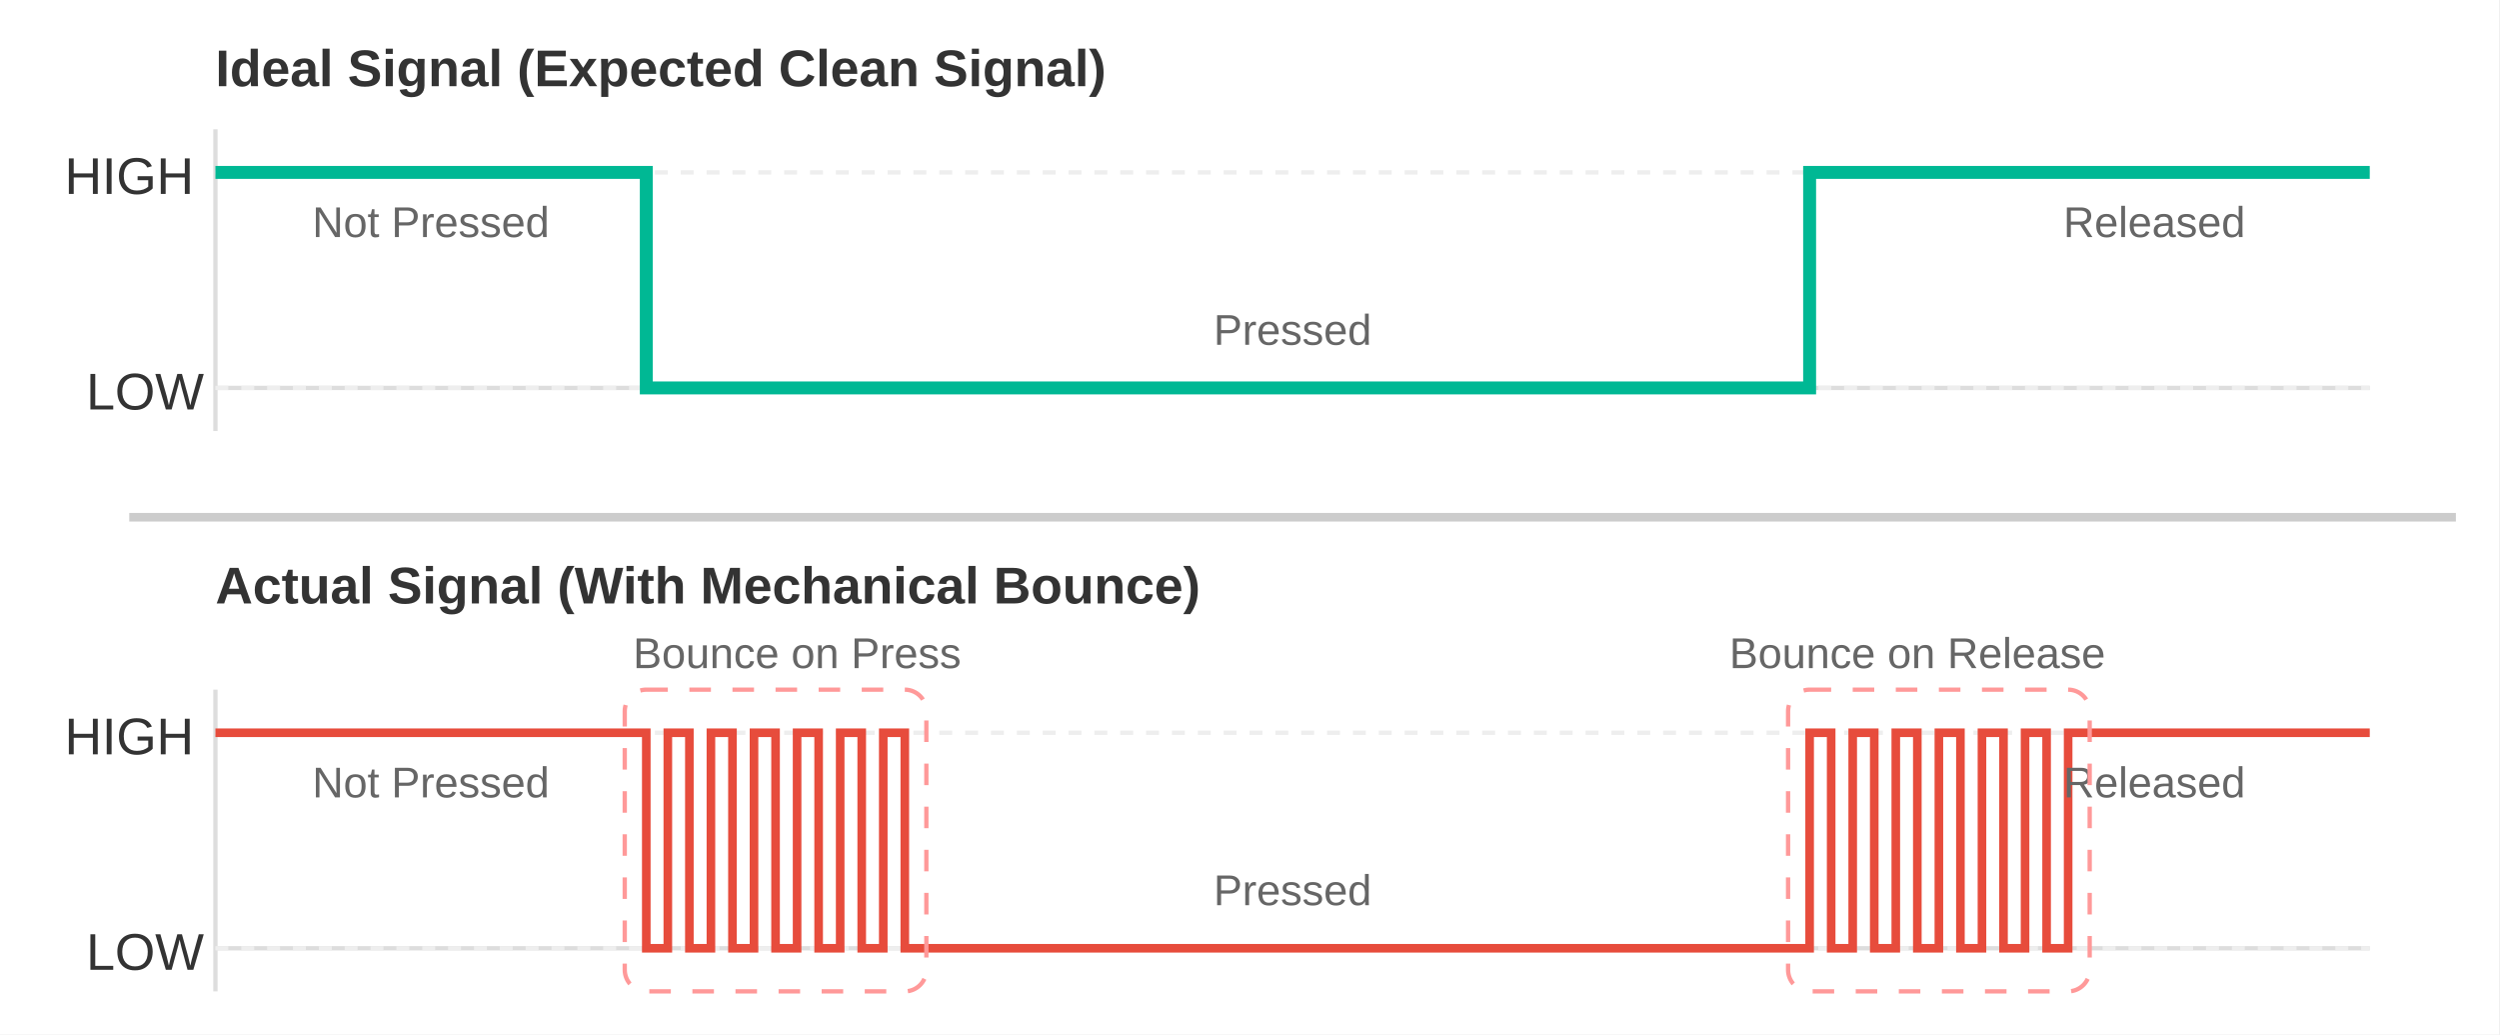
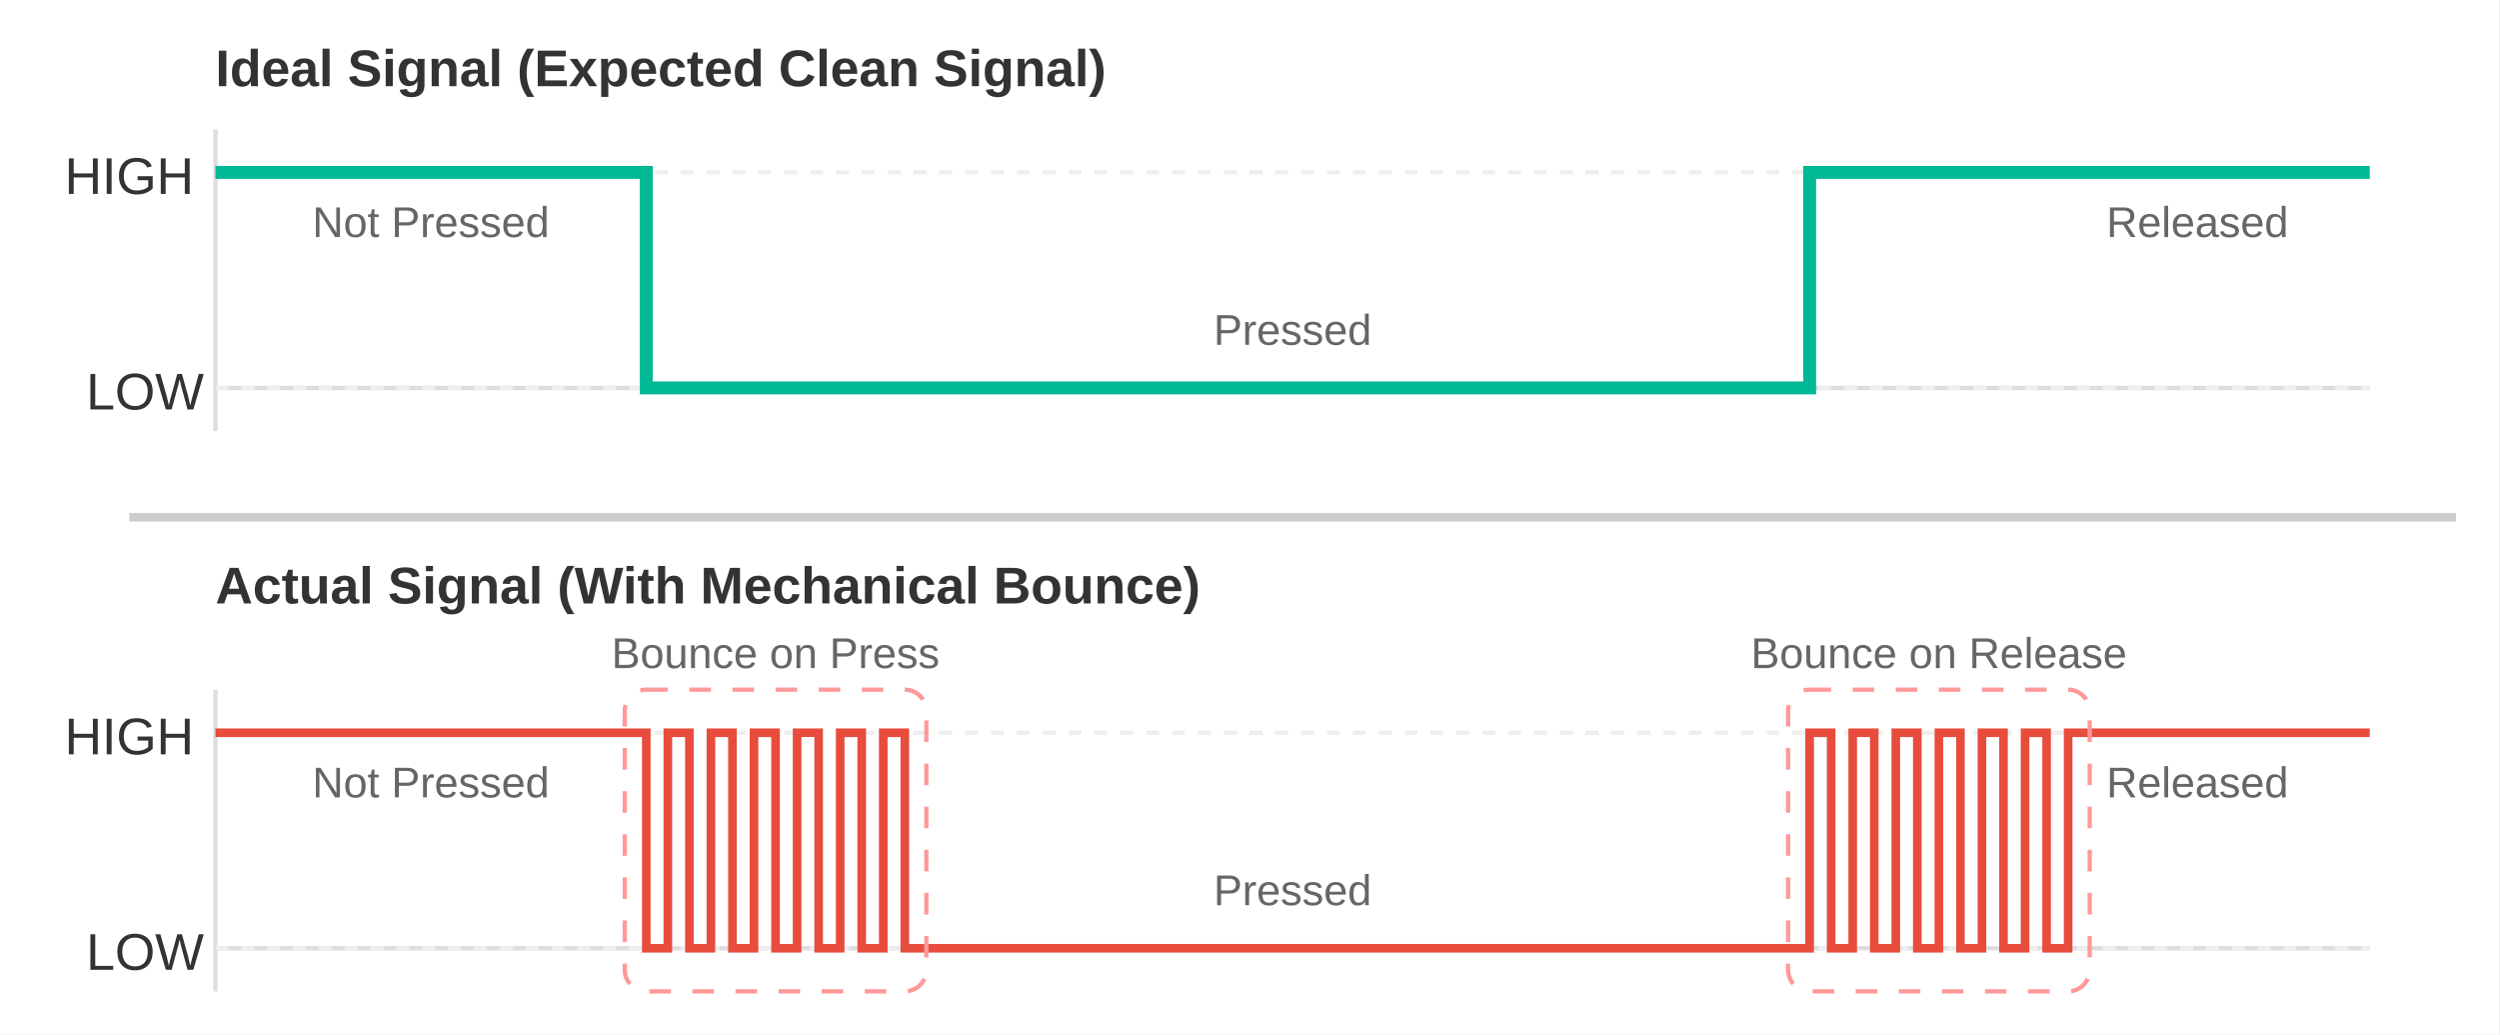
<svg xmlns="http://www.w3.org/2000/svg" width="1160" height="480" viewBox="0 0 580 240">
  <rect width="100%" height="100%" fill="white" />
  <defs>
    <style>
      .ideal-line { stroke: #00b894; stroke-width: 3; fill: none; }
      .bouncing-line { stroke: #e74c3c; stroke-width: 2; fill: none; }
      .voltage-label { font-size: 12px; fill: #333; font-weight: 500; font-family: Arial, sans-serif; }
      .time-label { font-size: 10px; fill: #666; font-family: Arial, sans-serif; }
      .axis-label { font-size: 11px; fill: #666; font-family: Arial, sans-serif; }
      .legend-text { font-size: 11px; fill: #333; font-family: Arial, sans-serif; }
      .section-title { font-size: 12px; fill: #333; font-weight: bold; font-family: Arial, sans-serif; }
    </style>
  </defs>
  <text x="50" y="20" class="section-title">Ideal Signal (Expected Clean Signal)</text>
  <line x1="50" y1="90" x2="550" y2="90" stroke="#ddd" stroke-width="1" />
  <line x1="50" y1="30" x2="50" y2="100" stroke="#ddd" stroke-width="1" />
  <text x="15" y="45" class="voltage-label">HIGH</text>
  <text x="20" y="95" class="voltage-label">LOW</text>
  <line x1="50" y1="40" x2="550" y2="40" stroke="#eee" stroke-width="1" stroke-dasharray="3,3" />
  <line x1="50" y1="90" x2="550" y2="90" stroke="#eee" stroke-width="1" stroke-dasharray="3,3" />
  <path d="M 50 40 L 150 40 L 150 90 L 420 90 L 420 40 L 550 40" class="ideal-line" />
  <text x="100" y="55" class="time-label" text-anchor="middle">Not Pressed</text>
  <text x="300" y="80" class="time-label" text-anchor="middle">Pressed</text>
-   <text x="500" y="55" class="time-label" text-anchor="middle">Released</text>
+   <text x="510" y="55" class="time-label" text-anchor="middle">Released</text>
  <line x1="30" y1="120" x2="570" y2="120" stroke="#ccc" stroke-width="2" />
  <text x="50" y="140" class="section-title">Actual Signal (With Mechanical Bounce)</text>
  <line x1="50" y1="220" x2="550" y2="220" stroke="#ddd" stroke-width="1" />
  <line x1="50" y1="160" x2="50" y2="230" stroke="#ddd" stroke-width="1" />
  <text x="15" y="175" class="voltage-label">HIGH</text>
  <text x="20" y="225" class="voltage-label">LOW</text>
  <line x1="50" y1="170" x2="550" y2="170" stroke="#eee" stroke-width="1" stroke-dasharray="3,3" />
  <line x1="50" y1="220" x2="550" y2="220" stroke="#eee" stroke-width="1" stroke-dasharray="3,3" />
  <path d="M 50 170 L 150 170 L 150 220 L 155 220 L 155 170 L 160 170 L 160 220 L 165 220 L 165 170 L 170 170 L 170 220 L 175 220 L 175 170 L 180 170 L 180 220 L 185 220 L 185 170 L 190 170 L 190 220 L 195 220 L 195 170 L 200 170 L 200 220 L 205 220 L 205 170 L 210 170 L 210 220 L 220 220 L 225 220 L 230 220 L 250 220 L 420 220 L 420 170 L 425 170 L 425 220 L 430 220 L 430 170 L 435 170 L 435 220 L 440 220 L 440 170 L 445 170 L 445 220 L 450 220 L 450 170 L 455 170 L 455 220 L 460 220 L 460 170 L 465 170 L 465 220 L 470 220 L 470 170 L 475 170 L 475 220 L 480 220 L 480 170 L 550 170" class="bouncing-line" />
  <text x="100" y="185" class="time-label" text-anchor="middle">Not Pressed</text>
  <text x="300" y="210" class="time-label" text-anchor="middle">Pressed</text>
-   <text x="500" y="185" class="time-label" text-anchor="middle">Released</text>
-   <text x="185" y="155" class="time-label" text-anchor="middle">Bounce on Press</text>
-   <text x="445" y="155" class="time-label" text-anchor="middle">Bounce on Release</text>
+   <text x="510" y="185" class="time-label" text-anchor="middle">Released</text>
+   <text x="180" y="155" class="time-label" text-anchor="middle">Bounce on Press</text>
+   <text x="450" y="155" class="time-label" text-anchor="middle">Bounce on Release</text>
  <rect x="145" y="160" width="70" height="70" fill="none" stroke="#ff9999" stroke-width="1" stroke-dasharray="5,5" rx="5" />
  <rect x="415" y="160" width="70" height="70" fill="none" stroke="#ff9999" stroke-width="1" stroke-dasharray="5,5" rx="5" />
</svg>
